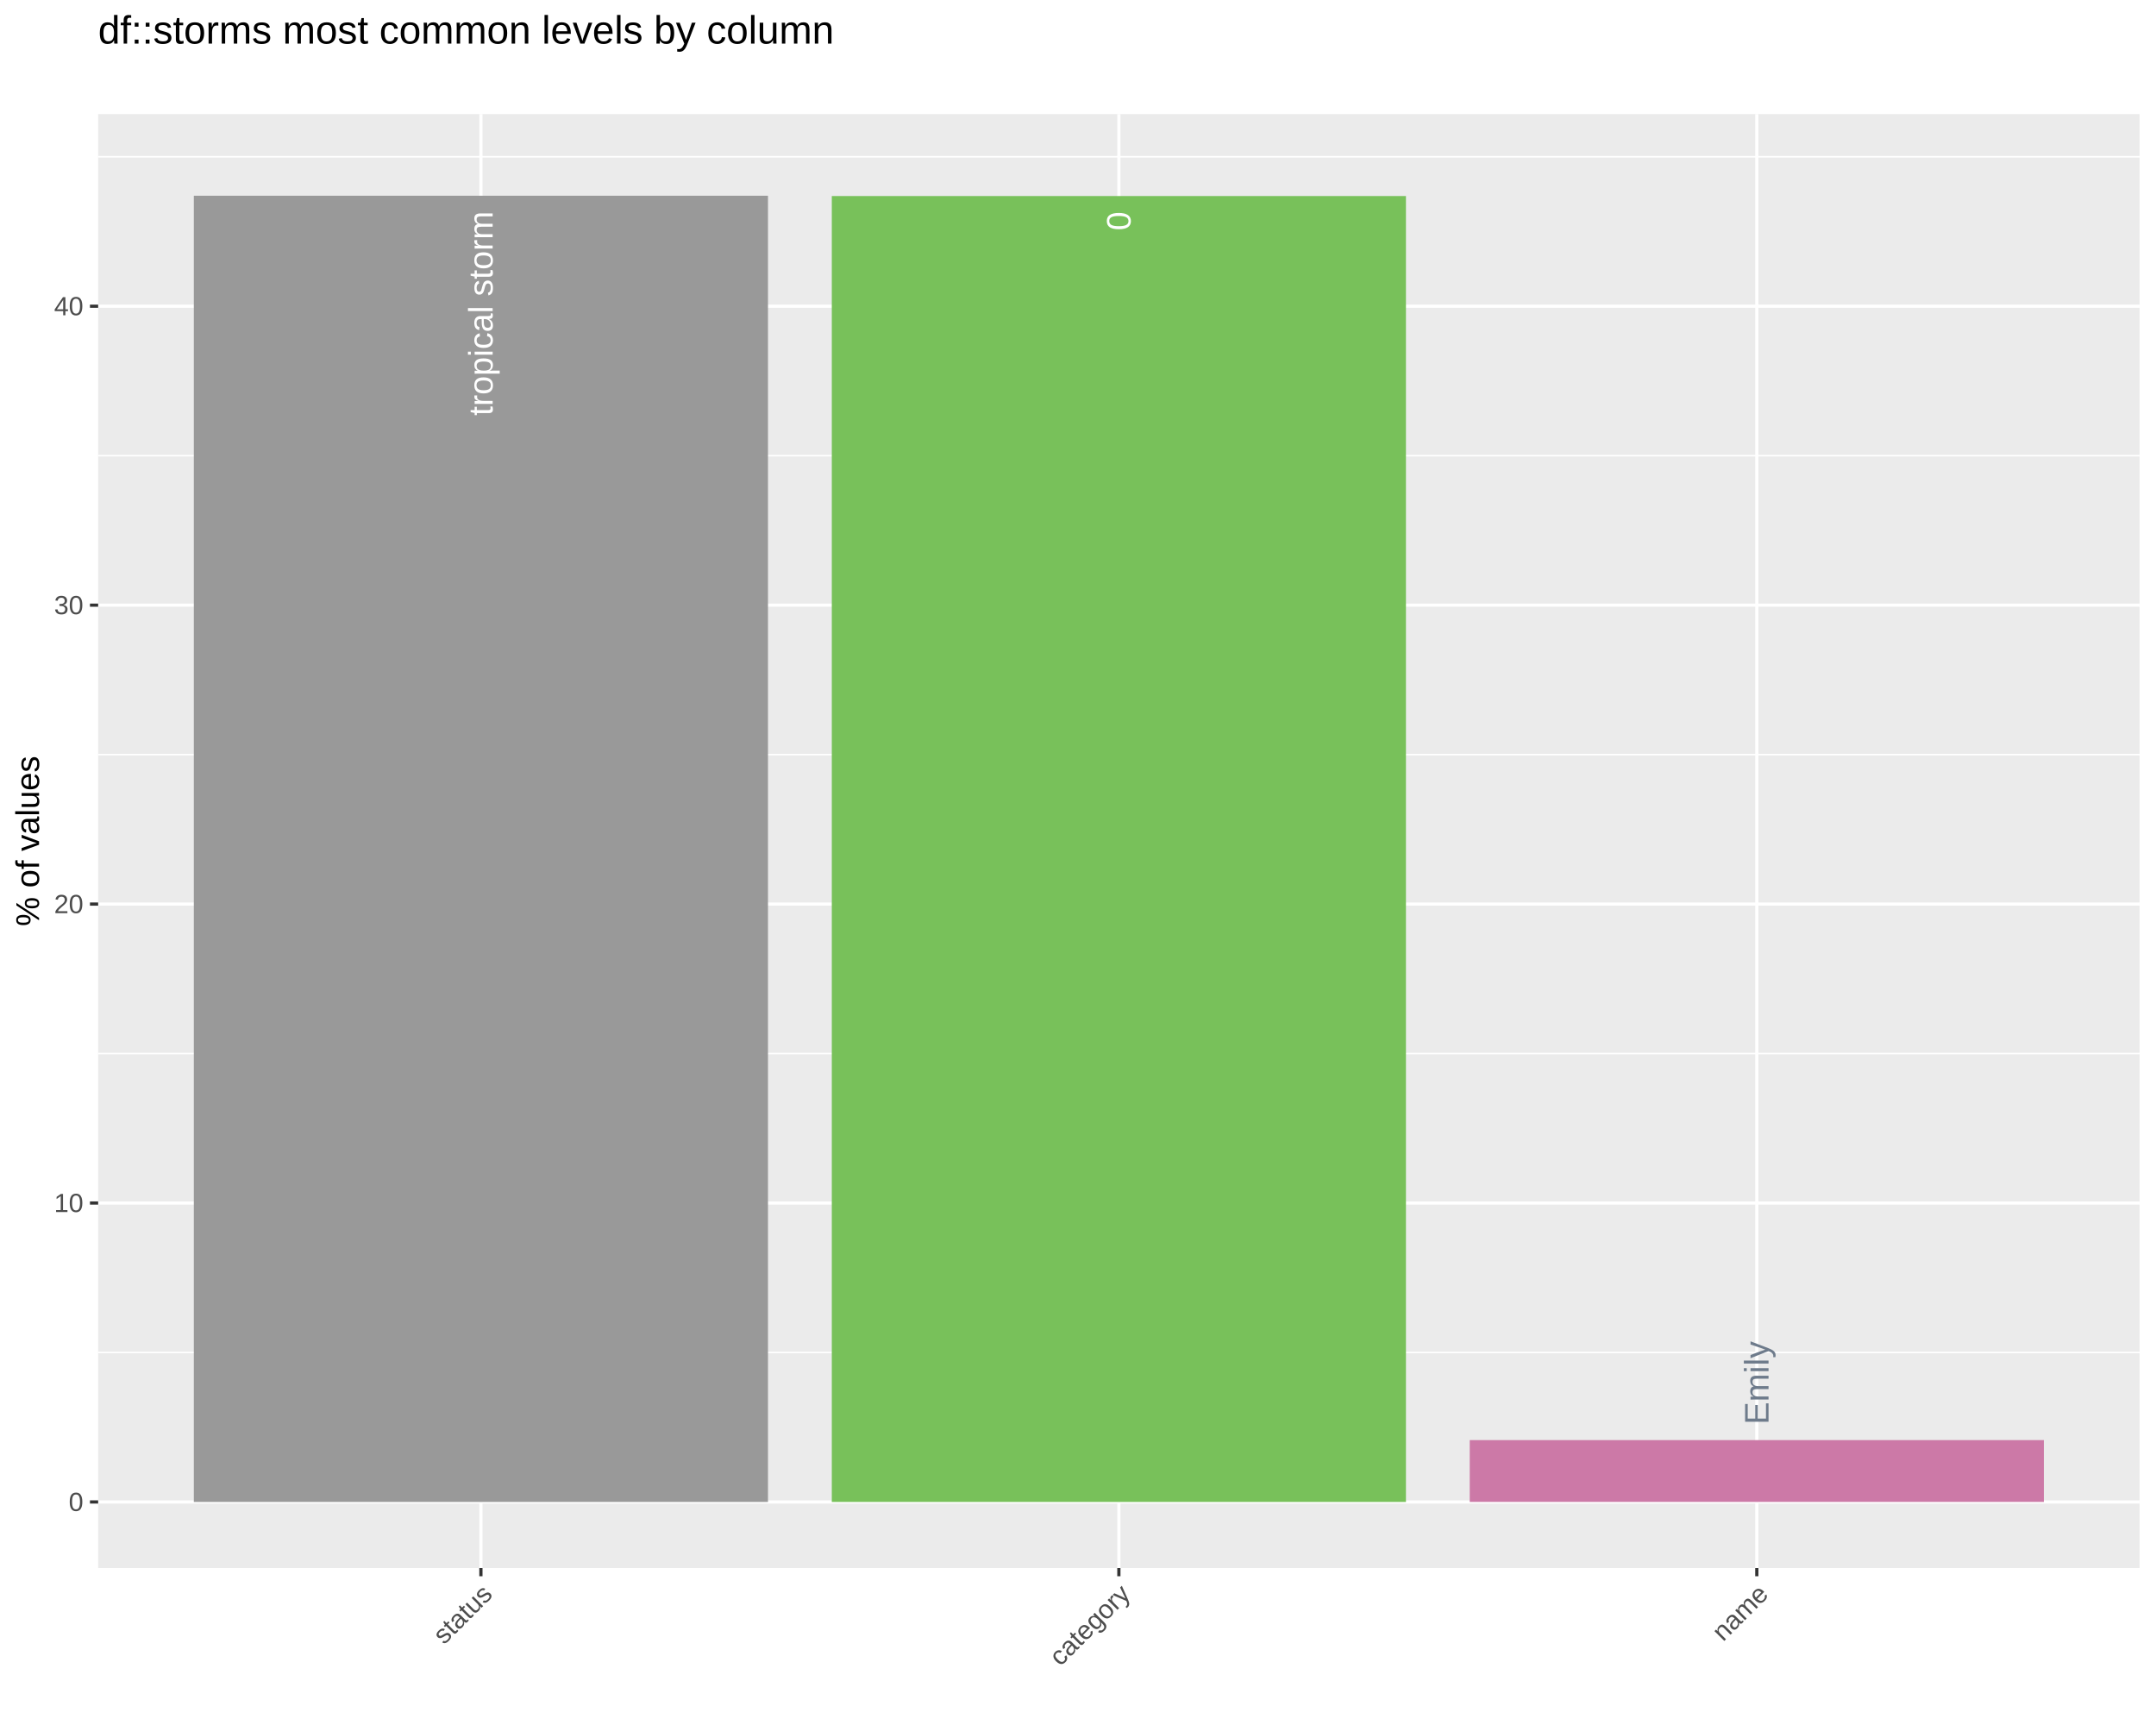
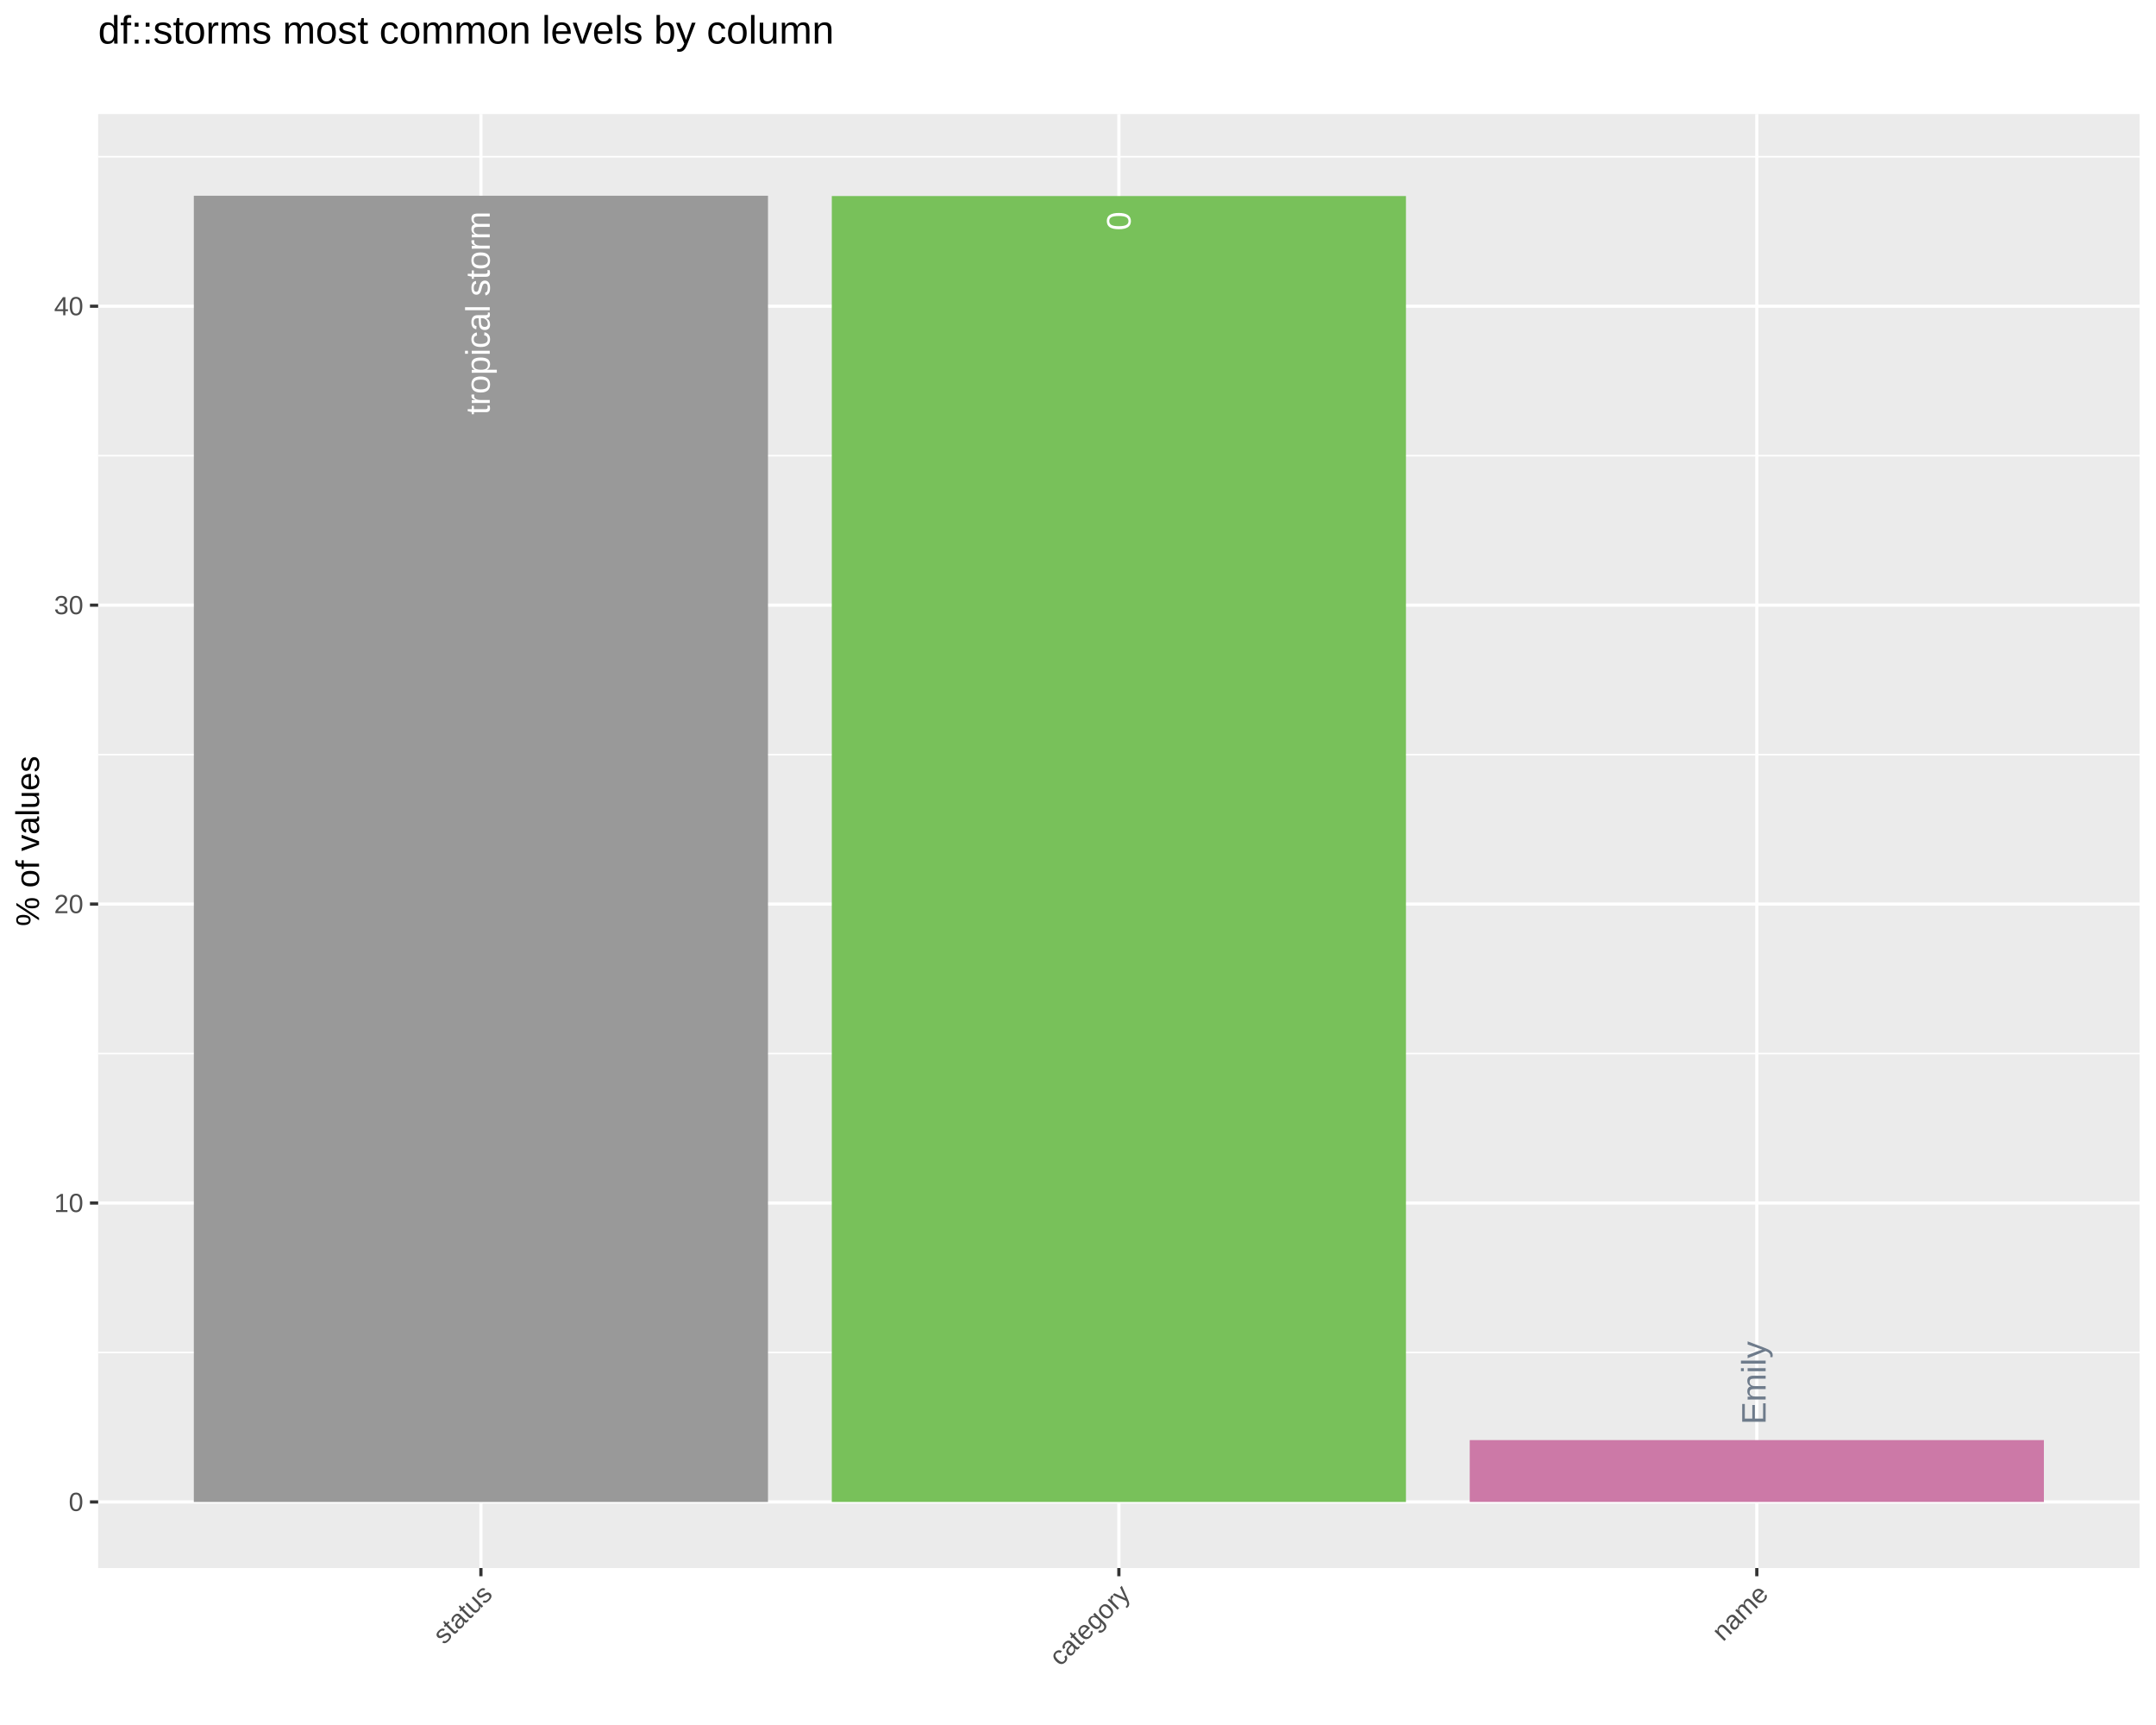
<svg xmlns="http://www.w3.org/2000/svg" viewBox="0 0 720.00 576.00">
  <defs>
    <style type="text/css">
    line, polyline, polygon, path, rect, circle {
      fill: none;
      stroke: #000000;
      stroke-linecap: round;
      stroke-linejoin: round;
      stroke-miterlimit: 10.00;
    }
  </style>
  </defs>
  <rect width="100%" height="100%" style="stroke: none; fill: #FFFFFF;" />
  <rect x="0.00" y="0.00" width="720.00" height="576.00" style="stroke-width: 1.07; stroke: #FFFFFF; fill: #FFFFFF;" />
  <defs>
    <clipPath id="cpMzIuNzh8NzE0LjUyfDUyMy41OHwzOC4wOQ==">
      <rect x="32.78" y="38.09" width="681.74" height="485.49" />
    </clipPath>
  </defs>
  <rect x="32.78" y="38.09" width="681.74" height="485.49" style="stroke-width: 1.07; stroke: none; fill: #EBEBEB;" clip-path="url(#cpMzIuNzh8NzE0LjUyfDUyMy41OHwzOC4wOQ==)" />
  <polyline points="32.78,451.61 714.52,451.61 " style="stroke-width: 0.53; stroke: #FFFFFF; stroke-linecap: butt;" clip-path="url(#cpMzIuNzh8NzE0LjUyfDUyMy41OHwzOC4wOQ==)" />
  <polyline points="32.78,351.79 714.52,351.79 " style="stroke-width: 0.53; stroke: #FFFFFF; stroke-linecap: butt;" clip-path="url(#cpMzIuNzh8NzE0LjUyfDUyMy41OHwzOC4wOQ==)" />
  <polyline points="32.78,251.98 714.52,251.98 " style="stroke-width: 0.53; stroke: #FFFFFF; stroke-linecap: butt;" clip-path="url(#cpMzIuNzh8NzE0LjUyfDUyMy41OHwzOC4wOQ==)" />
  <polyline points="32.78,152.16 714.52,152.16 " style="stroke-width: 0.53; stroke: #FFFFFF; stroke-linecap: butt;" clip-path="url(#cpMzIuNzh8NzE0LjUyfDUyMy41OHwzOC4wOQ==)" />
  <polyline points="32.78,52.34 714.52,52.34 " style="stroke-width: 0.53; stroke: #FFFFFF; stroke-linecap: butt;" clip-path="url(#cpMzIuNzh8NzE0LjUyfDUyMy41OHwzOC4wOQ==)" />
  <polyline points="32.78,501.52 714.52,501.52 " style="stroke-width: 1.07; stroke: #FFFFFF; stroke-linecap: butt;" clip-path="url(#cpMzIuNzh8NzE0LjUyfDUyMy41OHwzOC4wOQ==)" />
  <polyline points="32.78,401.70 714.52,401.70 " style="stroke-width: 1.07; stroke: #FFFFFF; stroke-linecap: butt;" clip-path="url(#cpMzIuNzh8NzE0LjUyfDUyMy41OHwzOC4wOQ==)" />
  <polyline points="32.78,301.88 714.52,301.88 " style="stroke-width: 1.07; stroke: #FFFFFF; stroke-linecap: butt;" clip-path="url(#cpMzIuNzh8NzE0LjUyfDUyMy41OHwzOC4wOQ==)" />
  <polyline points="32.78,202.07 714.52,202.07 " style="stroke-width: 1.07; stroke: #FFFFFF; stroke-linecap: butt;" clip-path="url(#cpMzIuNzh8NzE0LjUyfDUyMy41OHwzOC4wOQ==)" />
  <polyline points="32.78,102.25 714.52,102.25 " style="stroke-width: 1.07; stroke: #FFFFFF; stroke-linecap: butt;" clip-path="url(#cpMzIuNzh8NzE0LjUyfDUyMy41OHwzOC4wOQ==)" />
  <polyline points="160.60,523.58 160.60,38.09 " style="stroke-width: 1.07; stroke: #FFFFFF; stroke-linecap: butt;" clip-path="url(#cpMzIuNzh8NzE0LjUyfDUyMy41OHwzOC4wOQ==)" />
  <polyline points="373.65,523.58 373.65,38.09 " style="stroke-width: 1.07; stroke: #FFFFFF; stroke-linecap: butt;" clip-path="url(#cpMzIuNzh8NzE0LjUyfDUyMy41OHwzOC4wOQ==)" />
  <polyline points="586.69,523.58 586.69,38.09 " style="stroke-width: 1.07; stroke: #FFFFFF; stroke-linecap: butt;" clip-path="url(#cpMzIuNzh8NzE0LjUyfDUyMy41OHwzOC4wOQ==)" />
  <rect x="64.73" y="65.36" width="191.74" height="436.16" style="stroke-width: 1.07; stroke: none; stroke-linecap: square; stroke-linejoin: miter; fill: #999999;" clip-path="url(#cpMzIuNzh8NzE0LjUyfDUyMy41OHwzOC4wOQ==)" />
  <rect x="277.78" y="65.46" width="191.74" height="436.06" style="stroke-width: 1.07; stroke: none; stroke-linecap: square; stroke-linejoin: miter; fill: #78C15A;" clip-path="url(#cpMzIuNzh8NzE0LjUyfDUyMy41OHwzOC4wOQ==)" />
  <rect x="490.82" y="480.87" width="191.74" height="20.64" style="stroke-width: 1.07; stroke: none; stroke-linecap: square; stroke-linejoin: miter; fill: #CC79A7;" clip-path="url(#cpMzIuNzh8NzE0LjUyfDUyMy41OHwzOC4wOQ==)" />
  <g clip-path="url(#cpMzIuNzh8NzE0LjUyfDUyMy41OHwzOC4wOQ==)">
-     <text transform="translate(164.52,138.80) rotate(-90)" style="font-size: 11.38px; fill: #FFFFFF; font-family: Liberation Sans;" textLength="68.25px" lengthAdjust="spacingAndGlyphs">tropical storm</text>
+     <text transform="translate(163.55,138.49) rotate(-90)" style="font-size: 11.38px; fill: #FFFFFF; font-family: Liberation Sans;" textLength="3.16px" lengthAdjust="spacingAndGlyphs">t</text>
+   </g>
+   <g clip-path="url(#cpMzIuNzh8NzE0LjUyfDUyMy41OHwzOC4wOQ==)">
+     <text transform="translate(163.55,135.33) rotate(-90)" style="font-size: 11.38px; fill: #FFFFFF; font-family: Liberation Sans;" textLength="3.78px" lengthAdjust="spacingAndGlyphs">r</text>
+   </g>
+   <g clip-path="url(#cpMzIuNzh8NzE0LjUyfDUyMy41OHwzOC4wOQ==)">
+     <text transform="translate(163.55,131.55) rotate(-90)" style="font-size: 11.38px; fill: #FFFFFF; font-family: Liberation Sans;" textLength="6.33px" lengthAdjust="spacingAndGlyphs">o</text>
+   </g>
+   <g clip-path="url(#cpMzIuNzh8NzE0LjUyfDUyMy41OHwzOC4wOQ==)">
+     <text transform="translate(163.55,125.22) rotate(-90)" style="font-size: 11.38px; fill: #FFFFFF; font-family: Liberation Sans;" textLength="6.33px" lengthAdjust="spacingAndGlyphs">p</text>
+   </g>
+   <g clip-path="url(#cpMzIuNzh8NzE0LjUyfDUyMy41OHwzOC4wOQ==)">
+     <text transform="translate(163.55,118.89) rotate(-90)" style="font-size: 11.38px; fill: #FFFFFF; font-family: Liberation Sans;" textLength="2.53px" lengthAdjust="spacingAndGlyphs">i</text>
+   </g>
+   <g clip-path="url(#cpMzIuNzh8NzE0LjUyfDUyMy41OHwzOC4wOQ==)">
+     <text transform="translate(163.55,116.36) rotate(-90)" style="font-size: 11.38px; fill: #FFFFFF; font-family: Liberation Sans;" textLength="5.69px" lengthAdjust="spacingAndGlyphs">c</text>
+   </g>
+   <g clip-path="url(#cpMzIuNzh8NzE0LjUyfDUyMy41OHwzOC4wOQ==)">
+     <text transform="translate(163.55,110.68) rotate(-90)" style="font-size: 11.38px; fill: #FFFFFF; font-family: Liberation Sans;" textLength="6.33px" lengthAdjust="spacingAndGlyphs">a</text>
+   </g>
+   <g clip-path="url(#cpMzIuNzh8NzE0LjUyfDUyMy41OHwzOC4wOQ==)">
+     <text transform="translate(163.55,104.35) rotate(-90)" style="font-size: 11.38px; fill: #FFFFFF; font-family: Liberation Sans;" textLength="2.53px" lengthAdjust="spacingAndGlyphs">l</text>
+   </g>
+   <g clip-path="url(#cpMzIuNzh8NzE0LjUyfDUyMy41OHwzOC4wOQ==)">
+     <text transform="translate(163.55,101.82) rotate(-90)" style="font-size: 11.38px; fill: #FFFFFF; font-family: Symbola;" textLength="2.84px" lengthAdjust="spacingAndGlyphs"> </text>
+   </g>
+   <g clip-path="url(#cpMzIuNzh8NzE0LjUyfDUyMy41OHwzOC4wOQ==)">
+     <text transform="translate(163.55,98.97) rotate(-90)" style="font-size: 11.38px; fill: #FFFFFF; font-family: Liberation Sans;" textLength="5.69px" lengthAdjust="spacingAndGlyphs">s</text>
+   </g>
+   <g clip-path="url(#cpMzIuNzh8NzE0LjUyfDUyMy41OHwzOC4wOQ==)">
+     <text transform="translate(163.55,93.28) rotate(-90)" style="font-size: 11.38px; fill: #FFFFFF; font-family: Liberation Sans;" textLength="3.16px" lengthAdjust="spacingAndGlyphs">t</text>
+   </g>
+   <g clip-path="url(#cpMzIuNzh8NzE0LjUyfDUyMy41OHwzOC4wOQ==)">
+     <text transform="translate(163.55,90.13) rotate(-90)" style="font-size: 11.38px; fill: #FFFFFF; font-family: Liberation Sans;" textLength="6.33px" lengthAdjust="spacingAndGlyphs">o</text>
+   </g>
+   <g clip-path="url(#cpMzIuNzh8NzE0LjUyfDUyMy41OHwzOC4wOQ==)">
+     <text transform="translate(163.55,83.80) rotate(-90)" style="font-size: 11.38px; fill: #FFFFFF; font-family: Liberation Sans;" textLength="3.78px" lengthAdjust="spacingAndGlyphs">r</text>
+   </g>
+   <g clip-path="url(#cpMzIuNzh8NzE0LjUyfDUyMy41OHwzOC4wOQ==)">
+     <text transform="translate(163.55,80.02) rotate(-90)" style="font-size: 11.38px; fill: #FFFFFF; font-family: Liberation Sans;" textLength="9.47px" lengthAdjust="spacingAndGlyphs">m</text>
  </g>
  <g clip-path="url(#cpMzIuNzh8NzE0LjUyfDUyMy41OHwzOC4wOQ==)">
    <text transform="translate(377.56,76.98) rotate(-90)" style="font-size: 11.38px; fill: #FFFFFF; font-family: Liberation Sans;" textLength="6.33px" lengthAdjust="spacingAndGlyphs">0</text>
  </g>
  <g clip-path="url(#cpMzIuNzh8NzE0LjUyfDUyMy41OHwzOC4wOQ==)">
-     <text transform="translate(590.61,475.68) rotate(-90)" style="font-size: 11.38px; fill: #6E7B8B; font-family: Liberation Sans;" textLength="27.81px" lengthAdjust="spacingAndGlyphs">Emily</text>
+     <text transform="translate(589.64,475.68) rotate(-90)" style="font-size: 11.38px; fill: #6E7B8B; font-family: Liberation Sans;" textLength="7.59px" lengthAdjust="spacingAndGlyphs">E</text>
+   </g>
+   <g clip-path="url(#cpMzIuNzh8NzE0LjUyfDUyMy41OHwzOC4wOQ==)">
+     <text transform="translate(589.64,468.09) rotate(-90)" style="font-size: 11.38px; fill: #6E7B8B; font-family: Liberation Sans;" textLength="9.47px" lengthAdjust="spacingAndGlyphs">m</text>
+   </g>
+   <g clip-path="url(#cpMzIuNzh8NzE0LjUyfDUyMy41OHwzOC4wOQ==)">
+     <text transform="translate(589.64,458.62) rotate(-90)" style="font-size: 11.38px; fill: #6E7B8B; font-family: Liberation Sans;" textLength="2.53px" lengthAdjust="spacingAndGlyphs">i</text>
+   </g>
+   <g clip-path="url(#cpMzIuNzh8NzE0LjUyfDUyMy41OHwzOC4wOQ==)">
+     <text transform="translate(589.64,456.09) rotate(-90)" style="font-size: 11.38px; fill: #6E7B8B; font-family: Liberation Sans;" textLength="2.53px" lengthAdjust="spacingAndGlyphs">l</text>
+   </g>
+   <g clip-path="url(#cpMzIuNzh8NzE0LjUyfDUyMy41OHwzOC4wOQ==)">
+     <text transform="translate(589.64,453.56) rotate(-90)" style="font-size: 11.38px; fill: #6E7B8B; font-family: Liberation Sans;" textLength="5.69px" lengthAdjust="spacingAndGlyphs">y</text>
  </g>
  <defs>
    <clipPath id="cpMC4wMHw3MjAuMDB8NTc2LjAwfDAuMDA=">
      <rect x="0.00" y="0.00" width="720.00" height="576.00" />
    </clipPath>
  </defs>
  <g clip-path="url(#cpMC4wMHw3MjAuMDB8NTc2LjAwfDAuMDA=)">
    <text x="22.95" y="504.54" style="font-size: 8.80px; fill: #4D4D4D; font-family: Liberation Sans;" textLength="4.89px" lengthAdjust="spacingAndGlyphs">0</text>
  </g>
  <g clip-path="url(#cpMC4wMHw3MjAuMDB8NTc2LjAwfDAuMDA=)">
    <text x="18.06" y="404.72" style="font-size: 8.80px; fill: #4D4D4D; font-family: Liberation Sans;" textLength="9.78px" lengthAdjust="spacingAndGlyphs">10</text>
  </g>
  <g clip-path="url(#cpMC4wMHw3MjAuMDB8NTc2LjAwfDAuMDA=)">
    <text x="18.06" y="304.91" style="font-size: 8.80px; fill: #4D4D4D; font-family: Liberation Sans;" textLength="9.78px" lengthAdjust="spacingAndGlyphs">20</text>
  </g>
  <g clip-path="url(#cpMC4wMHw3MjAuMDB8NTc2LjAwfDAuMDA=)">
    <text x="18.06" y="205.09" style="font-size: 8.80px; fill: #4D4D4D; font-family: Liberation Sans;" textLength="9.78px" lengthAdjust="spacingAndGlyphs">30</text>
  </g>
  <g clip-path="url(#cpMC4wMHw3MjAuMDB8NTc2LjAwfDAuMDA=)">
    <text x="18.06" y="105.27" style="font-size: 8.80px; fill: #4D4D4D; font-family: Liberation Sans;" textLength="9.78px" lengthAdjust="spacingAndGlyphs">40</text>
  </g>
  <polyline points="30.04,501.52 32.78,501.52 " style="stroke-width: 1.07; stroke: #333333; stroke-linecap: butt;" clip-path="url(#cpMC4wMHw3MjAuMDB8NTc2LjAwfDAuMDA=)" />
  <polyline points="30.04,401.70 32.78,401.70 " style="stroke-width: 1.07; stroke: #333333; stroke-linecap: butt;" clip-path="url(#cpMC4wMHw3MjAuMDB8NTc2LjAwfDAuMDA=)" />
  <polyline points="30.04,301.88 32.78,301.88 " style="stroke-width: 1.07; stroke: #333333; stroke-linecap: butt;" clip-path="url(#cpMC4wMHw3MjAuMDB8NTc2LjAwfDAuMDA=)" />
  <polyline points="30.04,202.07 32.78,202.07 " style="stroke-width: 1.07; stroke: #333333; stroke-linecap: butt;" clip-path="url(#cpMC4wMHw3MjAuMDB8NTc2LjAwfDAuMDA=)" />
  <polyline points="30.04,102.25 32.78,102.25 " style="stroke-width: 1.07; stroke: #333333; stroke-linecap: butt;" clip-path="url(#cpMC4wMHw3MjAuMDB8NTc2LjAwfDAuMDA=)" />
  <polyline points="160.60,526.32 160.60,523.58 " style="stroke-width: 1.07; stroke: #333333; stroke-linecap: butt;" clip-path="url(#cpMC4wMHw3MjAuMDB8NTc2LjAwfDAuMDA=)" />
  <polyline points="373.65,526.32 373.65,523.58 " style="stroke-width: 1.07; stroke: #333333; stroke-linecap: butt;" clip-path="url(#cpMC4wMHw3MjAuMDB8NTc2LjAwfDAuMDA=)" />
  <polyline points="586.69,526.32 586.69,523.58 " style="stroke-width: 1.07; stroke: #333333; stroke-linecap: butt;" clip-path="url(#cpMC4wMHw3MjAuMDB8NTc2LjAwfDAuMDA=)" />
  <g clip-path="url(#cpMC4wMHw3MjAuMDB8NTc2LjAwfDAuMDA=)">
    <text transform="translate(148.28,549.39) rotate(-45)" style="font-size: 8.80px; fill: #4D4D4D; font-family: Liberation Sans;" textLength="23.47px" lengthAdjust="spacingAndGlyphs">status</text>
  </g>
  <g clip-path="url(#cpMC4wMHw3MjAuMDB8NTc2LjAwfDAuMDA=)">
    <text transform="translate(354.07,556.64) rotate(-45)" style="font-size: 8.80px; fill: #4D4D4D; font-family: Liberation Sans;" textLength="33.73px" lengthAdjust="spacingAndGlyphs">category</text>
  </g>
  <g clip-path="url(#cpMC4wMHw3MjAuMDB8NTc2LjAwfDAuMDA=)">
    <text transform="translate(575.41,548.35) rotate(-45)" style="font-size: 8.80px; fill: #4D4D4D; font-family: Liberation Sans;" textLength="22.00px" lengthAdjust="spacingAndGlyphs">name</text>
  </g>
  <g clip-path="url(#cpMC4wMHw3MjAuMDB8NTc2LjAwfDAuMDA=)">
    <text transform="translate(13.04,309.29) rotate(-90)" style="font-size: 11.00px; font-family: Liberation Sans;" textLength="56.91px" lengthAdjust="spacingAndGlyphs">% of values</text>
  </g>
  <g clip-path="url(#cpMC4wMHw3MjAuMDB8NTc2LjAwfDAuMDA=)">
    <text x="32.78" y="14.56" style="font-size: 13.20px; font-family: Liberation Sans;" textLength="245.38px" lengthAdjust="spacingAndGlyphs">df::storms most common levels by column</text>
  </g>
</svg>
